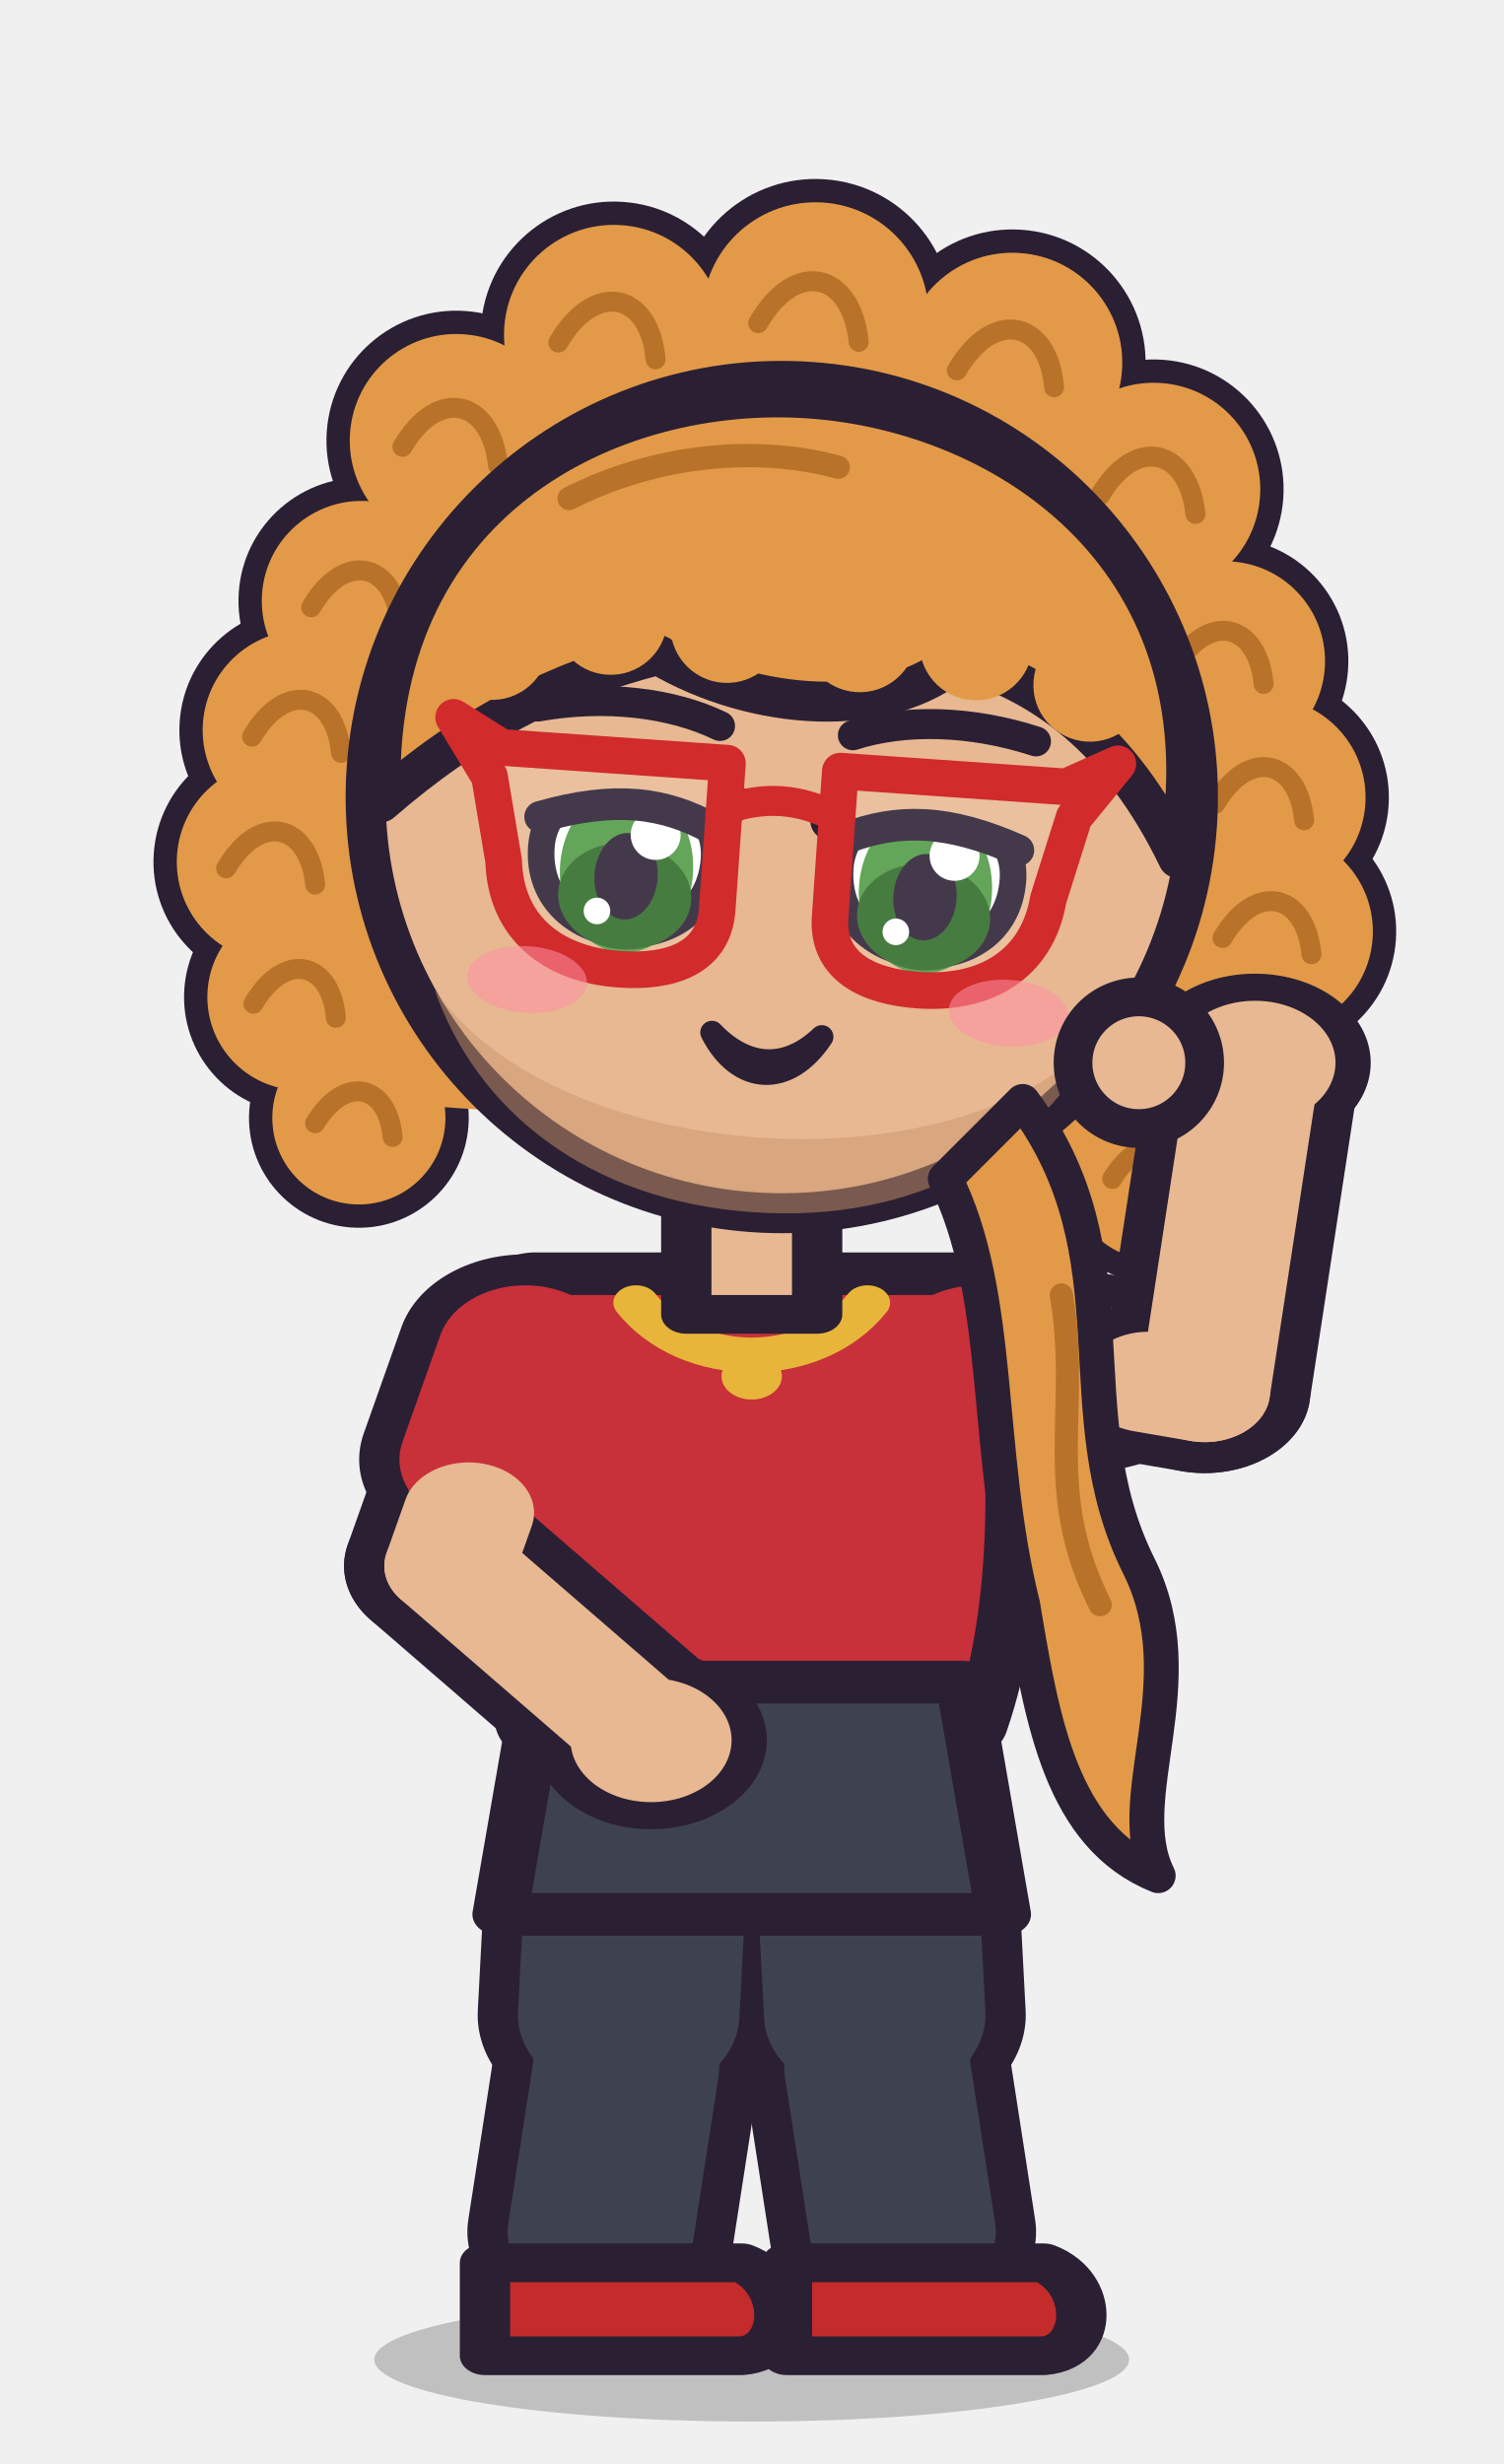
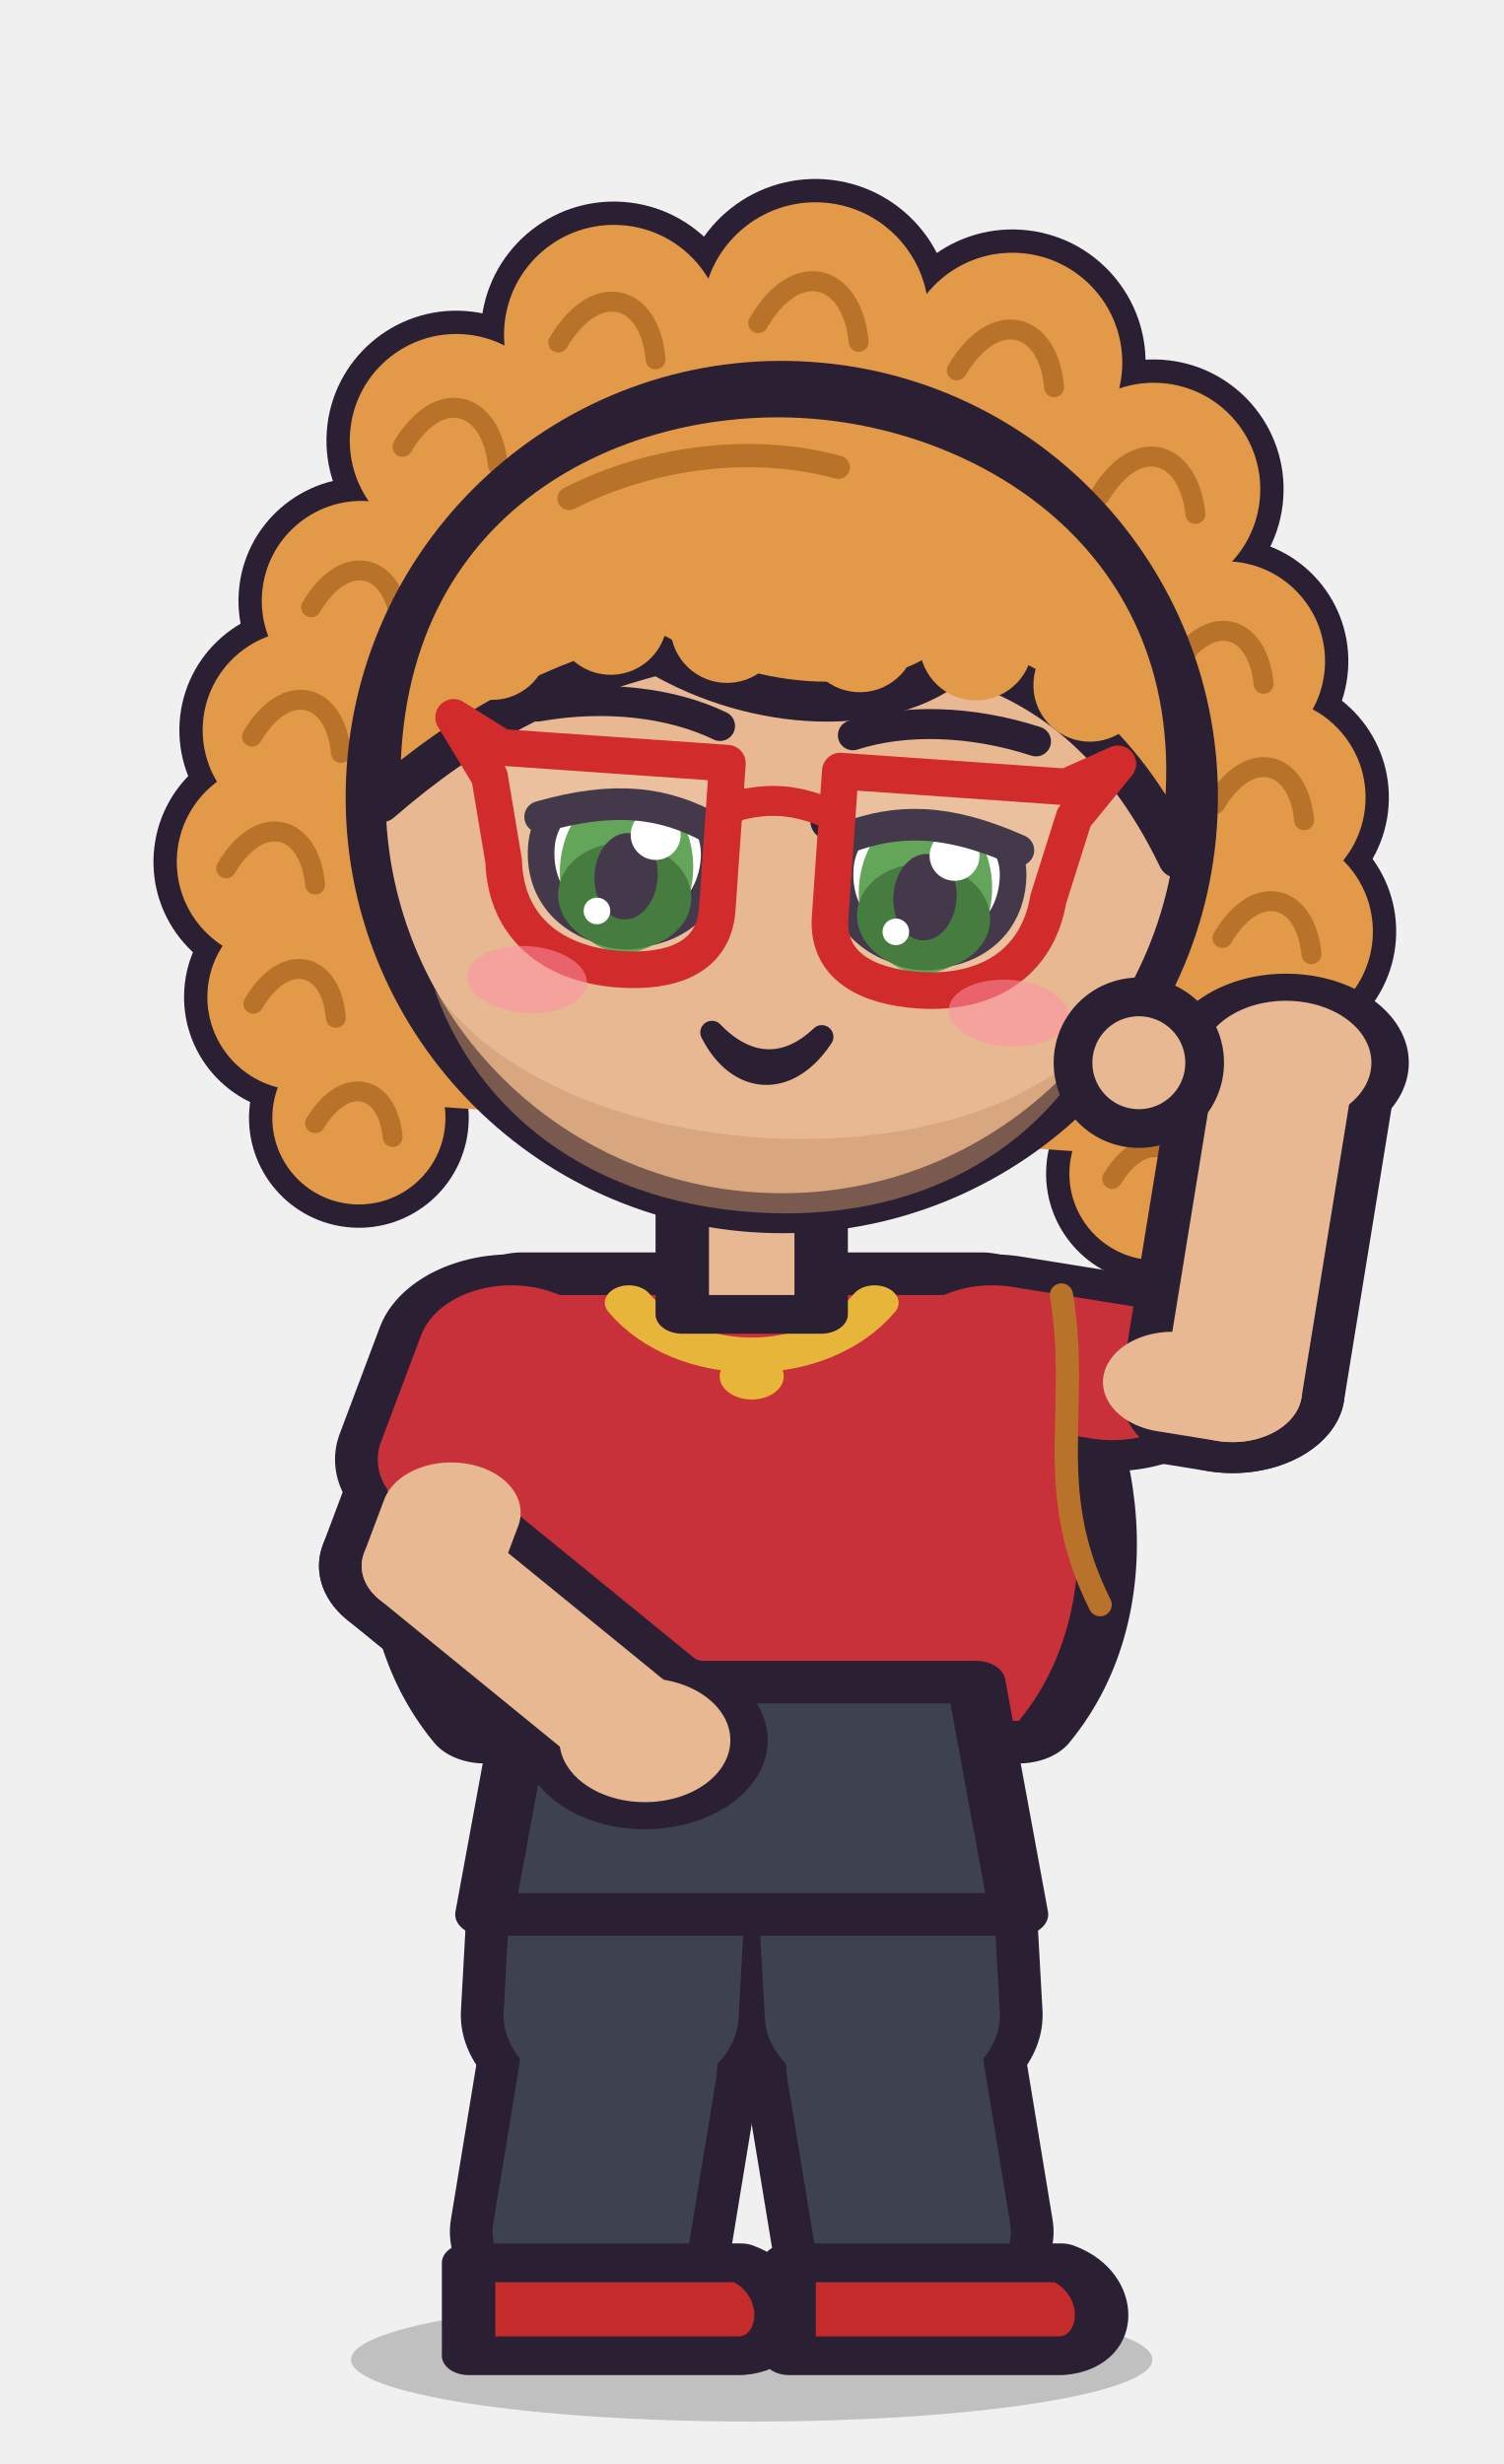
<svg xmlns="http://www.w3.org/2000/svg" viewBox="-36 -54 72 118" overflow="visible" width="72" height="118">
  <g transform="translate(0 4.308989) scale(0.9269663)" stroke-linejoin="round" stroke-linecap="round">
    <g transform="translate(0 -23.5) rotate(4 0 24) scale(.86)" stroke="#2B1F33" stroke-width="2.4">
      <circle cx="-26" cy="-8" r="7.4" fill="#2B1F33" stroke="none" />
      <circle cx="-29" cy="0" r="7.4" fill="#2B1F33" stroke="none" />
      <circle cx="-30" cy="8" r="7.4" fill="#2B1F33" stroke="none" />
      <circle cx="-28" cy="16" r="7.0" fill="#2B1F33" stroke="none" />
      <circle cx="-24" cy="23" r="6.6" fill="#2B1F33" stroke="none" />
      <circle cx="26" cy="-8" r="7.4" fill="#2B1F33" stroke="none" />
      <circle cx="29" cy="0" r="7.4" fill="#2B1F33" stroke="none" />
      <circle cx="30" cy="8" r="7.4" fill="#2B1F33" stroke="none" />
      <circle cx="28" cy="16" r="7.0" fill="#2B1F33" stroke="none" />
      <circle cx="24" cy="23" r="6.6" fill="#2B1F33" stroke="none" />
      <circle cx="-21" cy="-18" r="7.8" fill="#2B1F33" stroke="none" />
      <circle cx="-12" cy="-25" r="8.0" fill="#2B1F33" stroke="none" />
      <circle cx="0" cy="-27" r="8.2" fill="#2B1F33" stroke="none" />
      <circle cx="12" cy="-25" r="8.0" fill="#2B1F33" stroke="none" />
      <circle cx="21" cy="-18" r="7.8" fill="#2B1F33" stroke="none" />
      <path d="M-26 -8 C-24 -22 24 -22 26 -8 L28 22 L-28 22 Z" fill="#E29A48" stroke="none" />
      <circle cx="-26" cy="-8" r="6" fill="#E29A48" stroke="none" />
      <circle cx="-29" cy="0" r="6" fill="#E29A48" stroke="none" />
      <circle cx="-30" cy="8" r="6" fill="#E29A48" stroke="none" />
      <circle cx="-28" cy="16" r="5.6" fill="#E29A48" stroke="none" />
      <circle cx="-24" cy="23" r="5.2" fill="#E29A48" stroke="none" />
      <circle cx="26" cy="-8" r="6" fill="#E29A48" stroke="none" />
      <circle cx="29" cy="0" r="6" fill="#E29A48" stroke="none" />
      <circle cx="30" cy="8" r="6" fill="#E29A48" stroke="none" />
      <circle cx="28" cy="16" r="5.6" fill="#E29A48" stroke="none" />
      <circle cx="24" cy="23" r="5.2" fill="#E29A48" stroke="none" />
      <circle cx="-21" cy="-18" r="6.4" fill="#E29A48" stroke="none" />
      <circle cx="-12" cy="-25" r="6.6" fill="#E29A48" stroke="none" />
      <circle cx="0" cy="-27" r="6.8" fill="#E29A48" stroke="none" />
      <circle cx="12" cy="-25" r="6.6" fill="#E29A48" stroke="none" />
      <circle cx="21" cy="-18" r="6.4" fill="#E29A48" stroke="none" />
      <path d="M-29.0 -7.4 C-27.2 -11.0 -24.2 -10.4 -23.6 -6.8" fill="none" stroke="#B9722A" stroke-width="1.2" />
      <path d="M-32.0 0.6 C-30.2 -3.0 -27.2 -2.4 -26.6 1.2" fill="none" stroke="#B9722A" stroke-width="1.2" />
      <path d="M-33.0 8.6 C-31.2 5.0 -28.2 5.6 -27.6 9.2" fill="none" stroke="#B9722A" stroke-width="1.2" />
      <path d="M-30.8 16.6 C-29.1 13.2 -26.3 13.8 -25.8 17.1" fill="none" stroke="#B9722A" stroke-width="1.2" />
      <path d="M-26.6 23.5 C-25.0 20.4 -22.4 20.9 -21.9 24.0" fill="none" stroke="#B9722A" stroke-width="1.2" />
      <path d="M23.0 -7.4 C24.8 -11.0 27.8 -10.4 28.4 -6.8" fill="none" stroke="#B9722A" stroke-width="1.2" />
      <path d="M26.0 0.6 C27.8 -3.0 30.8 -2.4 31.4 1.2" fill="none" stroke="#B9722A" stroke-width="1.2" />
      <path d="M27.0 8.6 C28.8 5.0 31.8 5.6 32.4 9.2" fill="none" stroke="#B9722A" stroke-width="1.2" />
      <path d="M25.2 16.6 C26.9 13.2 29.7 13.8 30.2 17.1" fill="none" stroke="#B9722A" stroke-width="1.2" />
      <path d="M21.4 23.5 C23.0 20.4 25.6 20.9 26.1 24.0" fill="none" stroke="#B9722A" stroke-width="1.2" />
      <path d="M-24.2 -17.4 C-22.3 -21.2 -19.1 -20.6 -18.4 -16.7" fill="none" stroke="#B9722A" stroke-width="1.2" />
      <path d="M-15.3 -24.3 C-13.3 -28.3 -10.0 -27.6 -9.4 -23.7" fill="none" stroke="#B9722A" stroke-width="1.2" />
      <path d="M-3.4 -26.3 C-1.4 -30.4 2.0 -29.7 2.7 -25.6" fill="none" stroke="#B9722A" stroke-width="1.2" />
      <path d="M8.7 -24.3 C10.7 -28.3 14.0 -27.6 14.6 -23.7" fill="none" stroke="#B9722A" stroke-width="1.2" />
      <path d="M17.8 -17.4 C19.7 -21.2 22.9 -20.6 23.6 -16.7" fill="none" stroke="#B9722A" stroke-width="1.2" />
    </g>
-     <g transform="scale(1.3 1)">
+     <g transform="scale(1.38 1)">
      <ellipse cx="0" cy="59" rx="15" ry="3.2" fill="#000" opacity=".2" />
      <path d="M-4.60 34.00 L-5.00 44.00 L-6.00 52.40" fill="none" stroke="#2B1F33" stroke-width="10.6" stroke-linecap="round" stroke-linejoin="round" />
      <path d="M4.60 34.00 L5.00 44.00 L6.00 52.40" fill="none" stroke="#2B1F33" stroke-width="10.6" stroke-linecap="round" stroke-linejoin="round" />
      <path d="M-4.60 34.00 L-4.89 41.20" fill="none" stroke="#2B1F33" stroke-width="12.0" stroke-linecap="round" stroke-linejoin="round" />
      <path d="M4.60 34.00 L4.89 41.20" fill="none" stroke="#2B1F33" stroke-width="12.0" stroke-linecap="round" stroke-linejoin="round" />
      <path d="M-4.60 34.00 L-5.00 44.00 L-6.00 52.40" fill="none" stroke="#3E4250" stroke-width="7.4" stroke-linecap="round" stroke-linejoin="round" />
      <path d="M4.60 34.00 L5.00 44.00 L6.00 52.40" fill="none" stroke="#3E4250" stroke-width="7.4" stroke-linecap="round" stroke-linejoin="round" />
      <path d="M-4.60 34.00 L-4.89 41.20" fill="none" stroke="#3E4250" stroke-width="8.8" stroke-linecap="round" stroke-linejoin="round" />
      <path d="M4.60 34.00 L4.89 41.20" fill="none" stroke="#3E4250" stroke-width="8.8" stroke-linecap="round" stroke-linejoin="round" />
      <path d="M-10.6 54 L-0.4 54 C1.6 55 1.6 58.6 -0.4 58.8 L-10.6 58.8 Z" fill="#C42B2B" stroke="#2B1F33" stroke-width="2" />
      <path d="M1.4 54 L11.6 54 C13.6 55 13.6 58.6 11.6 58.8 L1.4 58.8 Z" fill="#C42B2B" stroke="#2B1F33" stroke-width="2" />
      <path d="M-9.00 7.00 L-12.00 18.00" fill="none" stroke="#2B1F33" stroke-width="8.4" stroke-linecap="round" stroke-linejoin="round" />
      <path d="M9.00 7.00 L18.00 9.00" fill="none" stroke="#2B1F33" stroke-width="8.4" stroke-linecap="round" stroke-linejoin="round" />
      <path d="M-9.00 7.00 L-10.50 12.50" fill="none" stroke="#2B1F33" stroke-width="10.2" stroke-linecap="round" stroke-linejoin="round" />
      <path d="M9.00 7.00 L13.50 8.00" fill="none" stroke="#2B1F33" stroke-width="10.2" stroke-linecap="round" stroke-linejoin="round" />
-       <path d="M-8.6 4 C-9.6 12 -9.6 20 -8 26 L8 26 C9.6 20 9.6 12 8.6 4 Z" fill="#2B1F33" stroke="#2B1F33" stroke-width="4.4" />
+       <path d="M-8.6 4 C-12.6 10 -13.6 20 -10 26 L10 26 C13.6 20 12.6 10 8.6 4 Z" fill="#2B1F33" stroke="#2B1F33" stroke-width="4.4" />
      <path d="M-9.00 7.00 L-12.00 18.00" fill="none" stroke="#E7B892" stroke-width="5.2" stroke-linecap="round" stroke-linejoin="round" />
      <path d="M9.00 7.00 L18.00 9.00" fill="none" stroke="#E7B892" stroke-width="5.2" stroke-linecap="round" stroke-linejoin="round" />
-       <path d="M-8.6 4 C-9.6 12 -9.6 20 -8 26 L8 26 C9.6 20 9.6 12 8.6 4 Z" fill="#C8303A" stroke="none" />
+       <path d="M-8.6 4 C-12.6 10 -13.6 20 -10 26 L10 26 C13.6 20 12.6 10 8.6 4 Z" fill="#C8303A" stroke="none" />
      <path d="M-9.00 7.00 L-10.50 12.50" fill="none" stroke="#C8303A" stroke-width="7" stroke-linecap="round" stroke-linejoin="round" />
      <path d="M9.00 7.00 L13.50 8.00" fill="none" stroke="#C8303A" stroke-width="7" stroke-linecap="round" stroke-linejoin="round" />
      <path d="M-4.6 4.4 C-2.4 8 2.4 8 4.6 4.4" fill="none" stroke="#E7B53A" stroke-width="1.8" />
      <circle cx="0" cy="8.2" r="1.2" fill="#E7B53A" stroke="none" />
      <path d="M-8.4 24 L8.4 24 L10 36 L-10 36 Z" fill="#3E4250" stroke="#2B1F33" stroke-width="2.2" />
      <rect x="-2.6" y="-1" width="5.2" height="6" fill="#E7B892" stroke="#2B1F33" stroke-width="2" />
      <path d="M-12.00 18.00 L-4.00 27.00" fill="none" stroke="#2B1F33" stroke-width="8.4" stroke-linecap="round" stroke-linejoin="round" />
      <circle cx="-4.00" cy="27.00" r="4.6" fill="#2B1F33" />
      <path d="M-11.25 15.25 L-12.00 18.00" fill="none" stroke="#E7B892" stroke-width="5.2" stroke-linecap="round" stroke-linejoin="round" />
      <path d="M-12.00 18.00 L-4.00 27.00" fill="none" stroke="#E7B892" stroke-width="5.2" stroke-linecap="round" stroke-linejoin="round" />
      <circle cx="-4.00" cy="27.00" r="3.2" fill="#E7B892" />
      <path d="M18.00 9.00 L20.00 -8.00" fill="none" stroke="#2B1F33" stroke-width="8.4" stroke-linecap="round" stroke-linejoin="round" />
      <circle cx="20.00" cy="-8.00" r="4.6" fill="#2B1F33" />
      <path d="M15.75 8.50 L18.00 9.00" fill="none" stroke="#E7B892" stroke-width="5.2" stroke-linecap="round" stroke-linejoin="round" />
      <path d="M18.00 9.00 L20.00 -8.00" fill="none" stroke="#E7B892" stroke-width="5.2" stroke-linecap="round" stroke-linejoin="round" />
      <circle cx="20.00" cy="-8.00" r="3.2" fill="#E7B892" />
    </g>
    <g transform="translate(0 -23.5) rotate(4 0 24) scale(.86)" stroke="#2B1F33" stroke-width="2.4">
      <circle cx="0" cy="2" r="25" fill="#E7B892" />
      <path d="M-20 15 C-12 25 12 25 20 15 C17 22 10 27 0 27 C-10 27 -17 22 -20 15 Z" fill="#C9946C" stroke="none" opacity=".5" />
      <path d="M-24 4 C-26 -14 -12 -22 0 -22 C12 -22 26 -14 24 4 C20 -3 15 -6 10 -7 C6 -3 -2 -3 -8 -6 C-14 -4 -19 -1 -24 4 Z" fill="#E29A48" />
      <circle cx="-18" cy="-6" r="3.4" fill="#E29A48" stroke="none" />
      <circle cx="-11" cy="-8" r="3.4" fill="#E29A48" stroke="none" />
      <circle cx="-4" cy="-8" r="3.4" fill="#E29A48" stroke="none" />
      <circle cx="4" cy="-8" r="3.4" fill="#E29A48" stroke="none" />
      <circle cx="11" cy="-8" r="3.4" fill="#E29A48" stroke="none" />
      <circle cx="18" cy="-6" r="3.4" fill="#E29A48" stroke="none" />
      <path d="M-14 -15 C-9 -18 -3 -19 2 -18" fill="none" stroke="#B9722A" stroke-width="1.4" />
      <path d="M-14.2 6 C-14.2 0.5 -3.8 0.5 -3.8 6 C-3.8 12.5 -14.2 12.5 -14.2 6 Z" fill="#fff" stroke-width="1.6" />
      <ellipse cx="-9" cy="7" rx="4" ry="5" fill="#4E9A43" stroke="none" />
      <ellipse cx="-9" cy="8.6" rx="4" ry="3.2" fill="#2F6A28" stroke="none" />
      <ellipse cx="-9" cy="7.4" rx="1.9" ry="2.6" fill="#2B1F33" stroke="none" />
      <circle cx="-7.4" cy="4.8" r="1.5" fill="#fff" stroke="none" />
      <circle cx="-10.6" cy="9.6" r=".8" fill="#fff" stroke="none" />
      <path d="M-15 3.2 C-12 -.2 -6 -.2 -3 2.6" fill="none" stroke-width="2.4" />
      <path d="M-14.6 2.8 L-16.6 1.4" fill="none" stroke-width="1.6" />
      <path d="M3.8 6 C3.8 0.5 14.2 0.5 14.2 6 C14.2 12.5 3.8 12.5 3.8 6 Z" fill="#fff" stroke-width="1.6" />
      <ellipse cx="9" cy="7" rx="4" ry="5" fill="#4E9A43" stroke="none" />
      <ellipse cx="9" cy="8.6" rx="4" ry="3.2" fill="#2F6A28" stroke="none" />
      <ellipse cx="9" cy="7.4" rx="1.9" ry="2.6" fill="#2B1F33" stroke="none" />
      <circle cx="10.6" cy="4.8" r="1.5" fill="#fff" stroke="none" />
      <circle cx="7.4" cy="9.6" r=".8" fill="#fff" stroke="none" />
      <path d="M3 3.2 C6 -.2 12 -.2 15 2.6" fill="none" stroke-width="2.4" />
      <path d="M14.6 2.8 L16.6 1.4" fill="none" stroke-width="1.6" />
      <path d="M-17.4 .4 L-3.4 .4 L-3.4 4.8 C-7 3.4 -10 3.4 -15 4.8 L-17.4 4.8 Z M3.4 .4 L17.4 .4 L17.4 4.8 L15 4.8 C10 3.4 7 3.4 3.4 4.8 Z" fill="#E7B892" stroke="none" />
      <path d="M-14.4 4.2 C-10 2.6 -7 2.8 -4 4.2 M4 4.2 C7 2.8 10 2.6 14.4 4.2" fill="none" stroke-width="1.9" />
      <path d="M-15 -2.4 C-11 -3.4 -7 -3.2 -4 -2 M4 -2 C7 -3.2 11 -3.4 15 -2.4" fill="none" stroke-width="1.8" />
      <path d="M-3.2 16.4 C-1 18.4 1.4 18.4 3.4 16.2 C1.6 19.4 -1.4 19.4 -3.2 16.4 Z" fill="#B57BB8" stroke-width="1.4" />
      <path d="M-17 .2 L-3.4 .2 L-3.4 9 C-3.4 12 -6 13 -9 13 C-13 13 -16 11 -16.4 7 L-17.6 2 L-20 -1.4 Z" fill="#fff" fill-opacity=".12" stroke="#D12B2B" stroke-width="2.2" />
      <path d="M17 .2 L3.4 .2 L3.4 9 C3.4 12 6 13 9 13 C13 13 16 11 16.4 7 L17.6 2 L20 -1.4 Z" fill="#fff" fill-opacity=".12" stroke="#D12B2B" stroke-width="2.2" />
      <path d="M-3.4 3 C-1 2 1 2 3.4 3" fill="none" stroke="#D12B2B" stroke-width="1.8" />
      <ellipse cx="-14.5" cy="14" rx="3.6" ry="2" fill="#FF8FA3" opacity=".55" stroke="none" />
      <ellipse cx="14.5" cy="14" rx="3.6" ry="2" fill="#FF8FA3" opacity=".55" stroke="none" />
    </g>
-     <path d="M14 -6 C20 2 16 10 20 18 C23 24 19 30 21 34 C16 32 15 26 14 20 C12 12 13 4 10 -2 Z" fill="#E29A48" stroke="#2B1F33" stroke-width="1.8" />
    <path d="M16 4 C17 10 15 14 18 20" fill="none" stroke="#B9722A" stroke-width="1.2" />
    <circle cx="20" cy="-8" r="3.4" fill="#E7B892" stroke="#2B1F33" stroke-width="2" />
  </g>
</svg>
